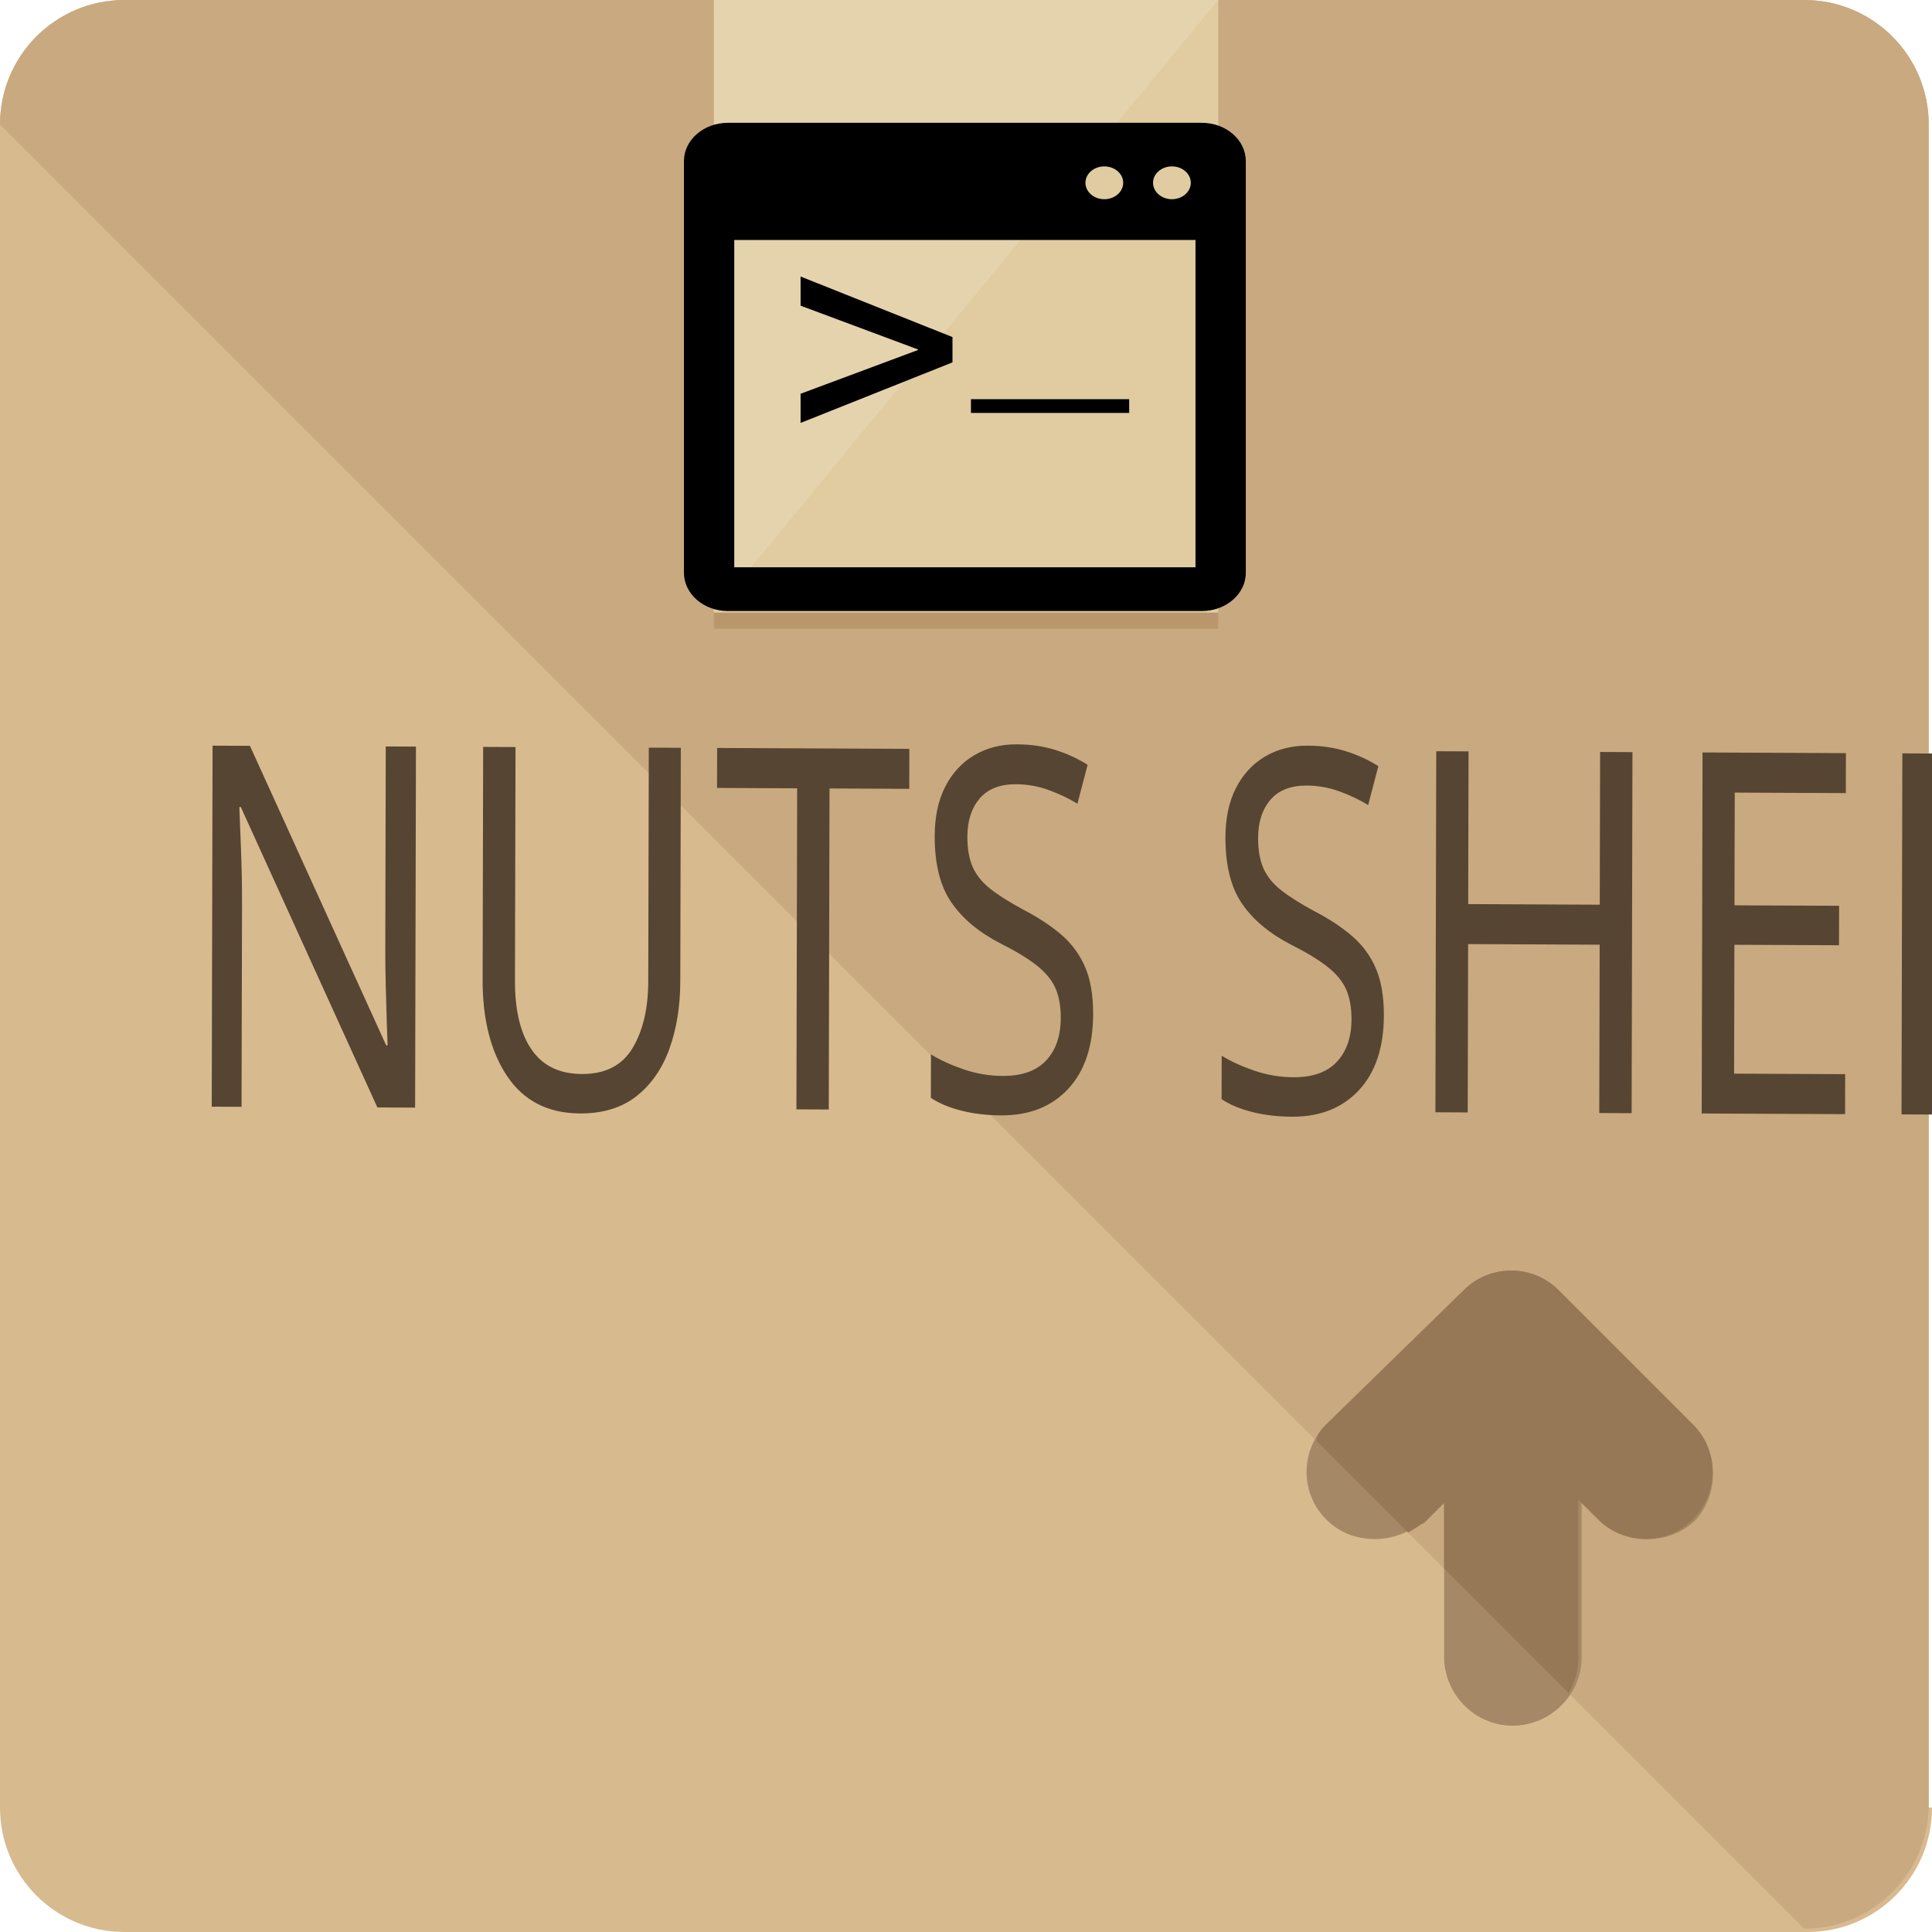
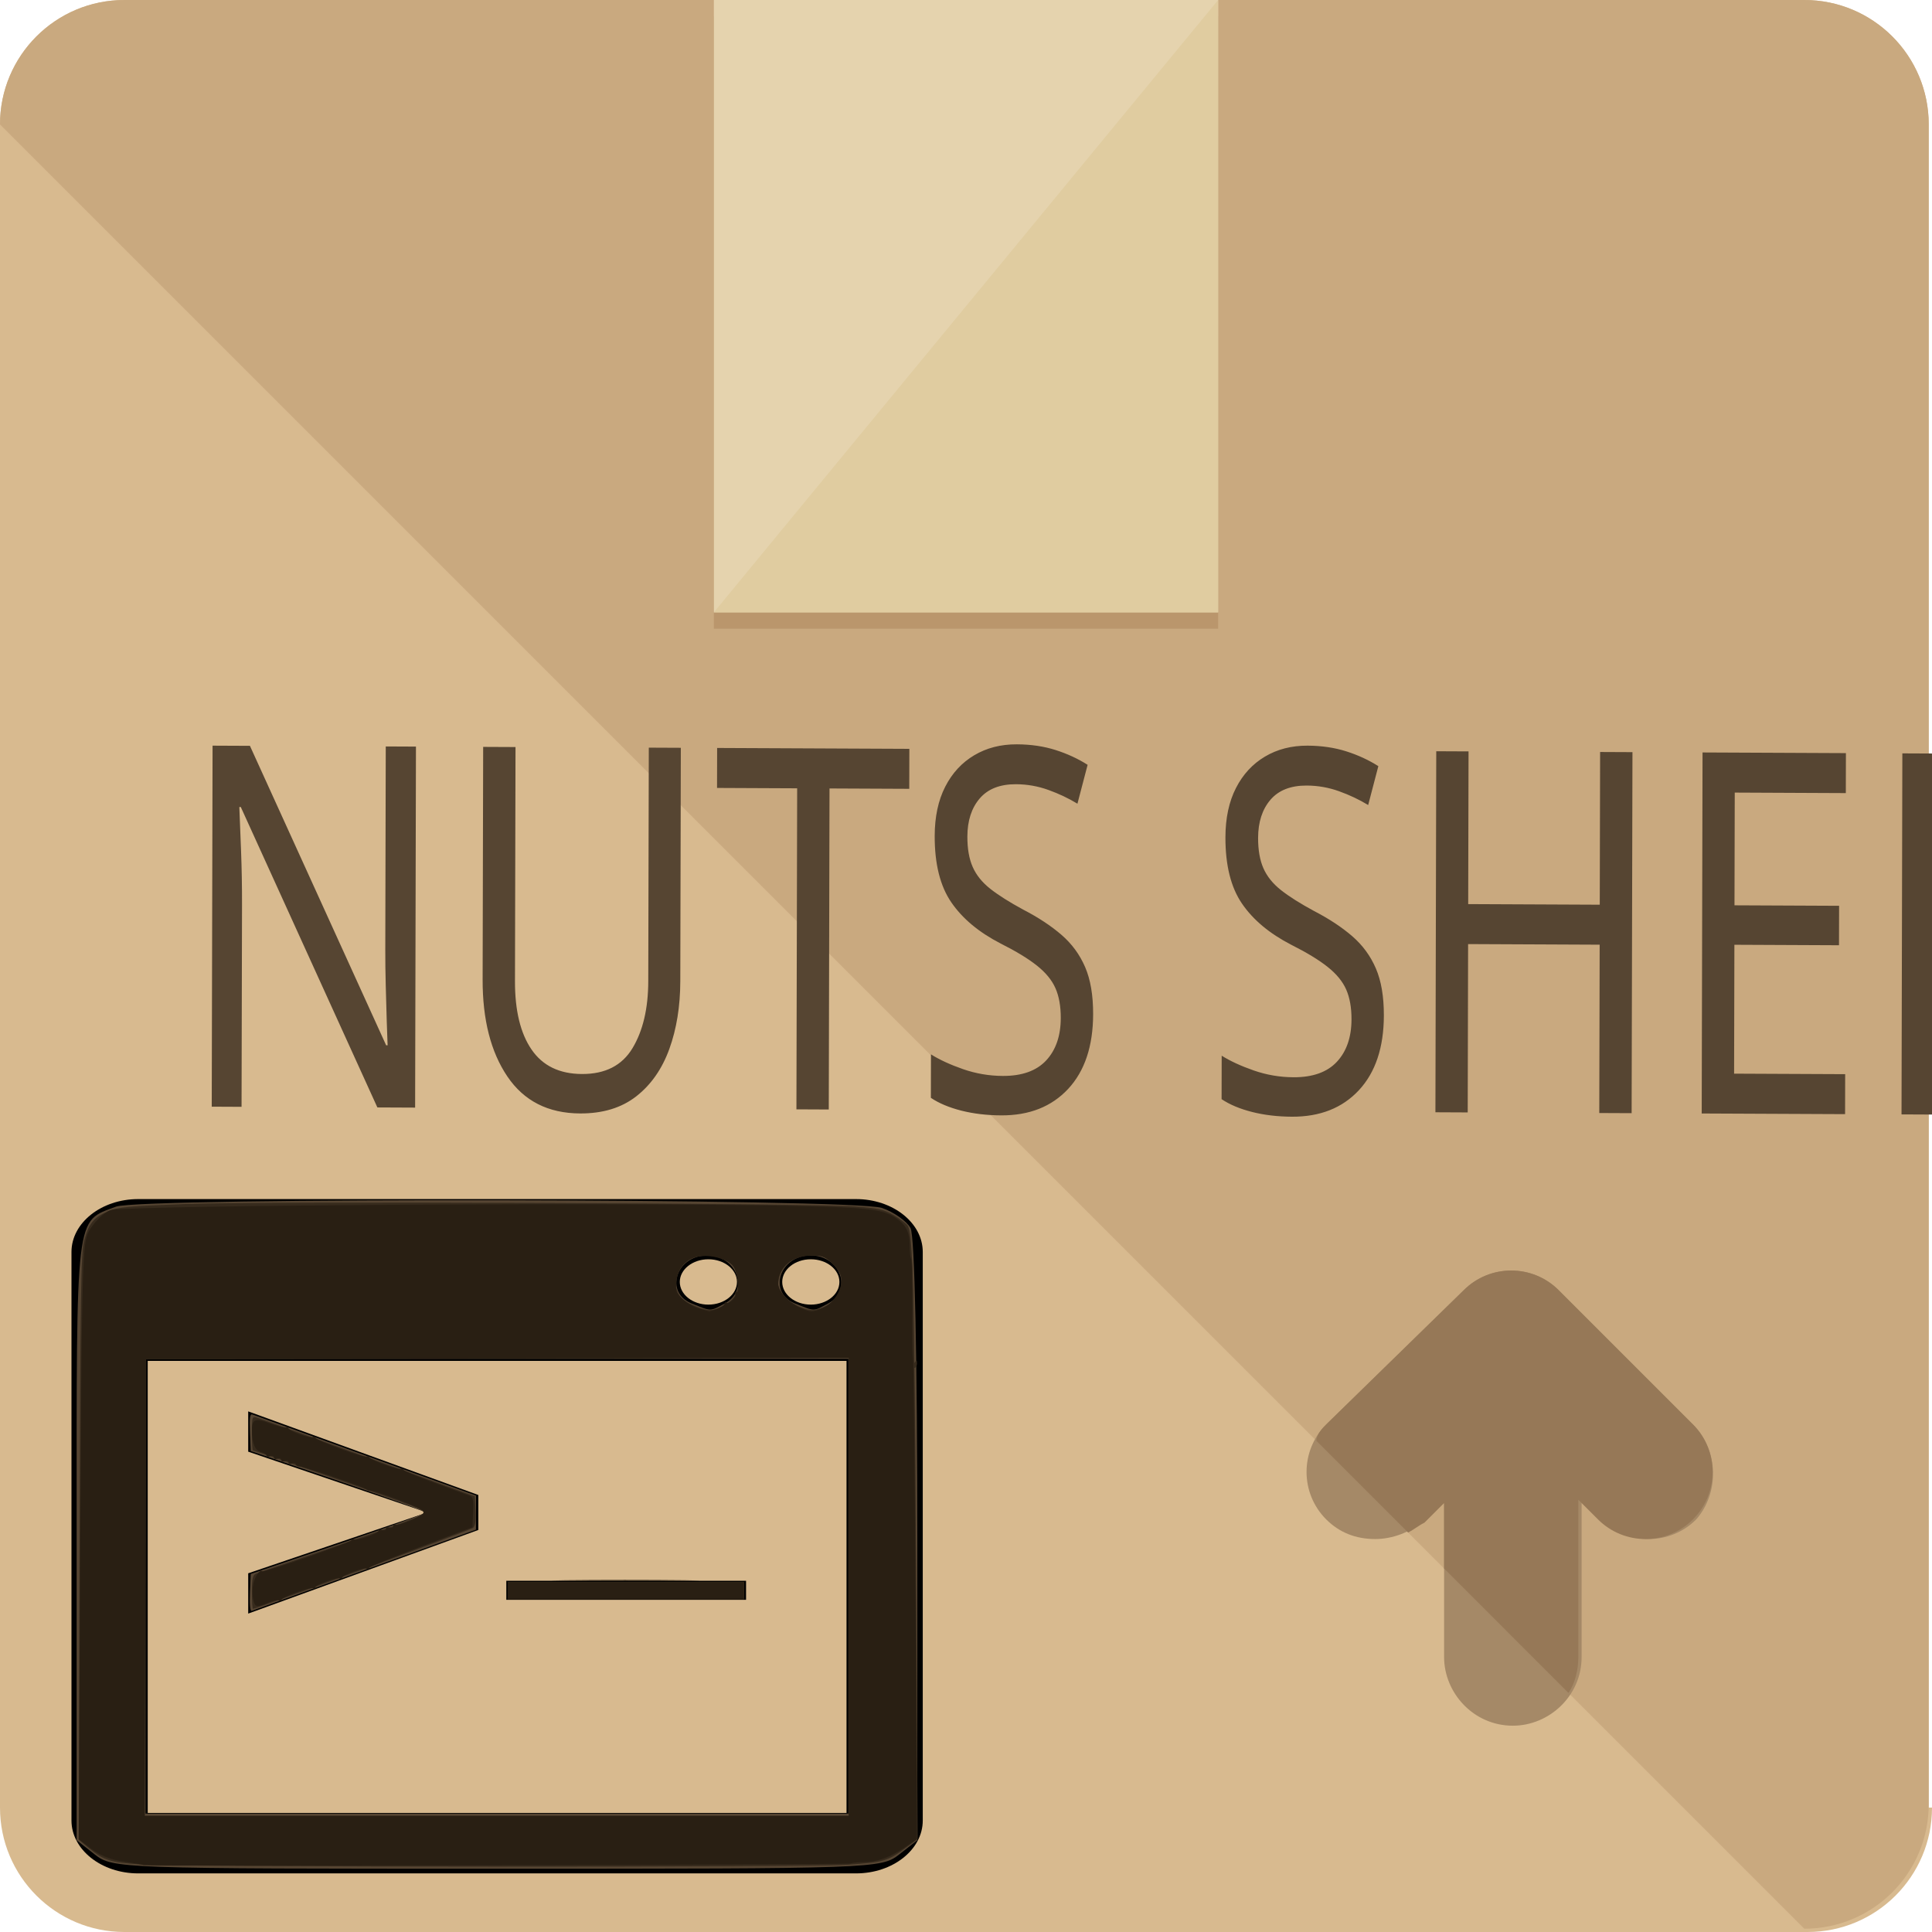
<svg xmlns="http://www.w3.org/2000/svg" version="1.1" id="Layer_1" x="0px" y="0px" viewBox="0 0 472 472" style="enable-background:new 0 0 472 472;" xml:space="preserve">
  <defs id="defs61" />
  <path style="fill:#D8BA8F;" d="M472,441.6c0,16.8-13.6,30.4-30.4,30.4H30.4C13.6,472,0,458.4,0,441.6V30.4C0,13.6,13.6,0,30.4,0  h410.4c16.8,0,30.4,13.6,30.4,30.4v411.2H472z" id="path2" />
  <path style="fill:#C9A97F;" d="M0,30.4C0,13.6,13.6,0,30.4,0h410.4c16.8,0,30.4,13.6,30.4,30.4v410.4c0,16.8-13.6,30.4-30.4,30.4" id="path4" />
  <rect x="174.4" y="4" style="fill:#BA966C;" width="123.2" height="149.6" id="rect6" />
  <rect x="174.4" style="fill:#E5D3AE;" width="123.2" height="149.6" id="rect8" />
  <polyline style="fill:#E0CCA0;" points="174.4,149.6 297.6,149.6 297.6,0 " id="polyline16" />
  <path style="fill:#A58967;" d="M413.6,348l-32.8-32.8c-6.4-6.4-16.8-6.4-23.2,0L324,348c-6.4,6.4-6.4,16.8,0,23.2  c3.2,3.2,7.2,4.8,12,4.8c4,0,8.8-1.6,12-4.8l4.8-4.8v38.4c0,8.8,7.2,16.8,16.8,16.8c8.8,0,16.8-7.2,16.8-16.8v-38.4l4.8,4.8  c6.4,6.4,16.8,6.4,23.2,0C420,364.8,420,354.4,413.6,348z" id="path24" />
  <path style="fill:#967857;" d="M380.8,315.2c-6.4-6.4-16.8-6.4-23.2,0L324,348c-0.8,0.8-2.4,2.4-2.4,4l22.4,22.4  c1.6-0.8,2.4-1.6,4-2.4l4.8-4.8v16l30.4,30.4c1.6-2.4,2.4-5.6,2.4-8.8v-38.4l4.8,4.8c6.4,6.4,16.8,6.4,23.2,0  c6.4-6.4,6.4-16.8,0-23.2L380.8,315.2z" id="path26" />
  <g id="g28">
</g>
  <g id="g30">
</g>
  <g id="g32">
</g>
  <g id="g34">
</g>
  <g id="g36">
</g>
  <g id="g38">
</g>
  <g id="g40">
</g>
  <g id="g42">
</g>
  <g id="g44">
</g>
  <g id="g46">
</g>
  <g id="g48">
</g>
  <g id="g50">
</g>
  <g id="g52">
</g>
  <g id="g54">
</g>
  <g id="g56">
</g>
  <text xml:space="preserve" style="font-style:normal;font-variant:normal;font-weight:bold;font-stretch:normal;font-size:104.143px;line-height:1.25;font-family:'Serto Batnan';-inkscape-font-specification:'Serto Batnan, Bold';font-variant-ligatures:normal;font-variant-caps:normal;font-variant-numeric:normal;font-variant-east-asian:normal;letter-spacing:0px;word-spacing:0px;fill:#564532;fill-opacity:1;stroke:none;stroke-width:1.58" x="51.987" y="227.737" id="text885" transform="matrix(0.8430579,0.0038509,-0.00273704,1.186146,0,0)">
    <tspan id="tspan883" x="51.987" y="227.737" style="font-style:normal;font-variant:normal;font-weight:normal;font-stretch:normal;font-size:104.143px;font-family:Impact;-inkscape-font-specification:'Impact, Normal';font-variant-ligatures:normal;font-variant-caps:normal;font-variant-numeric:normal;font-variant-east-asian:normal;fill:#564532;fill-opacity:1;stroke-width:1.58">NUTS SHELL</tspan>
  </text>
-   <g id="g4" transform="matrix(0.3631281,0,0,0.3158428,167.0912,29.94473)">
+   <g id="g4" transform="matrix(0.5501761,0,0,0.4361993,17.46153,292.8666)">
    <path d="M 348.386,0.175 H 29.625 C 13.292,0.175 0,13.461 0,29.795 v 318.428 c 0,16.332 13.292,29.618 29.625,29.618 H 348.39 c 16.336,0 29.626,-13.291 29.626,-29.618 V 29.795 C 378.011,13.461 364.719,0.175 348.386,0.175 Z m -20.077,33.716 c 7.01,0 12.695,5.682 12.695,12.698 0,7.015 -5.686,12.698 -12.695,12.698 -7.014,0 -12.7,-5.683 -12.7,-12.698 -10e-4,-7.016 5.686,-12.698 12.7,-12.698 z m -45.493,0 c 7.014,0 12.704,5.682 12.704,12.698 0,7.015 -5.69,12.698 -12.704,12.698 -7.004,0 -12.691,-5.683 -12.691,-12.698 0,-7.016 5.687,-12.698 12.691,-12.698 z m 61.339,310.097 H 33.855 V 90.8 H 344.161 V 343.988 Z M 180.663,185.495 78.474,232.331 v -22.562 l 78.997,-33.85 v -0.426 L 78.474,141.638 V 119.08 l 102.189,46.832 z m 118.885,39.119 H 193.09 v -10.637 h 106.458 z" id="path2-6" />
  </g>
  <g id="g6" transform="matrix(0.3631281,0,0,0.3158428,303.0156,148.6933)" />
  <g id="g8" transform="matrix(0.3631281,0,0,0.3158428,303.0156,148.6933)" />
  <g id="g10" transform="matrix(0.3631281,0,0,0.3158428,303.0156,148.6933)" />
  <g id="g12" transform="matrix(0.3631281,0,0,0.3158428,303.0156,148.6933)" />
  <g id="g14" transform="matrix(0.3631281,0,0,0.3158428,303.0156,148.6933)" />
  <g id="g16" transform="matrix(0.3631281,0,0,0.3158428,303.0156,148.6933)" />
  <g id="g18" transform="matrix(0.3631281,0,0,0.3158428,303.0156,148.6933)" />
  <g id="g20" transform="matrix(0.3631281,0,0,0.3158428,303.0156,148.6933)" />
  <g id="g22" transform="matrix(0.3631281,0,0,0.3158428,303.0156,148.6933)" />
  <g id="g24" transform="matrix(0.3631281,0,0,0.3158428,303.0156,148.6933)" />
  <g id="g26" transform="matrix(0.3631281,0,0,0.3158428,303.0156,148.6933)" />
  <g id="g28-7" transform="matrix(0.3631281,0,0,0.3158428,303.0156,148.6933)" />
  <g id="g30-5" transform="matrix(0.3631281,0,0,0.3158428,303.0156,148.6933)" />
  <g id="g32-3" transform="matrix(0.3631281,0,0,0.3158428,303.0156,148.6933)" />
  <g id="g34-5" transform="matrix(0.3631281,0,0,0.3158428,303.0156,148.6933)" />
+   <path style="fill:#564532;fill-opacity:1;stroke-width:1.683" d="m 23.156,453.057 -4.436,-3.489 v -73.832 c 0,-80.583 -0.411,-77.13 9.63,-80.947 6.044,-2.298 180.47,-2.002 187.124,0.318 2.935,1.023 6.079,3.246 6.985,4.94 1.002,1.873 1.648,31.758 1.648,76.3 v 73.221 l -4.436,3.489 c -4.367,3.435 -5.89,3.489 -98.258,3.489 -92.368,0 -93.891,-0.054 -98.258,-3.489 z M 207.273,387.522 V 331.967 H 121.414 35.556 v 55.556 55.556 h 85.859 85.859 z m -30.192,-69.083 c 6.071,-3.249 2.949,-11.725 -4.319,-11.725 -7.568,0 -10.487,9.04 -3.788,11.732 4.944,1.987 4.38,1.988 8.107,-0.007 z m 25.253,0 c 6.071,-3.249 2.949,-11.725 -4.319,-11.725 -7.568,0 -10.487,9.04 -3.788,11.732 4.944,1.987 4.38,1.988 8.107,-0.007 z" id="path4258" />
+   <path style="fill:#564532;fill-opacity:1;stroke-width:0.595" d="m 61.071,389.144 0.175,-4.62 21.314,-7.238 c 11.723,-3.981 21.317,-7.475 21.321,-7.765 0.004,-0.29 -9.588,-3.788 -21.314,-7.773 l -21.321,-7.246 -0.175,-4.607 c -0.136,-3.572 -0.002,-4.545 0.595,-4.328 0.424,0.153 12.889,4.673 27.7,10.044 l 26.93,9.764 -0.006,4.166 -0.006,4.166 -27.102,9.821 c -14.906,5.402 -27.369,9.914 -27.694,10.028 -0.368,0.129 -0.526,-1.536 -0.417,-4.412 z" id="path4297" />
+   <path style="fill:#614627;fill-opacity:1;stroke-width:0.595" d="m 124.04,388.588 v -2.083 h 28.868 28.868 v 2.083 2.083 h -28.868 -28.868 z" id="path4336" />
+   <path style="fill:#372b1d;fill-opacity:1;stroke-width:0.595" d="m 34.462,455.516 c -7.505,-0.519 -9.092,-1.012 -12.654,-3.931 l -2.573,-2.109 0.205,-71.514 c 0.18,-62.771 0.32,-71.935 1.142,-74.957 1.124,-4.133 2.301,-5.561 5.845,-7.097 2.297,-0.995 5.007,-1.247 19.047,-1.769 18.693,-0.695 152.87,-0.199 163.466,0.604 5.508,0.417 7.076,0.765 9.273,2.052 1.454,0.852 3.003,1.981 3.441,2.509 1.399,1.686 1.719,14.125 2.135,83.034 l 0.404,66.961 -3.063,2.25 c -4.248,3.121 -5.265,3.412 -14.051,4.018 -9.289,0.641 -163.266,0.596 -172.616,-0.051 z M 207.369,387.695 V 331.745 H 121.362 35.354 v 55.95 55.95 h 86.008 86.008 z m -30.011,-69.097 c 3.084,-1.865 3.986,-5.085 2.324,-8.299 -1.211,-2.342 -3.752,-3.552 -7.46,-3.552 -2.692,0 -3.311,0.246 -5.089,2.024 -1.625,1.625 -2.024,2.491 -2.024,4.398 0,3.044 1.307,4.608 5.059,6.055 3.175,1.224 4.291,1.127 7.189,-0.626 z m 24.767,0.279 c 2.288,-1.164 3.459,-3.117 3.459,-5.774 0,-1.831 -0.418,-2.726 -2.024,-4.332 -1.971,-1.971 -3.237,-2.343 -6.904,-2.028 -3.596,0.309 -6.547,3.507 -6.547,7.094 0,1.785 2.463,4.274 5.403,5.46 2.687,1.084 3.792,1.014 6.613,-0.421 z" id="path8237" />
+   <path style="fill:#372b1d;fill-opacity:1;stroke-width:0.595" d="m 34.568,455.479 c -0.386,-0.202 -2.212,-0.514 -4.057,-0.694 -3.565,-0.347 -6.162,-1.445 -9.252,-3.91 l -1.902,-1.517 0.265,-59.848 c 0.146,-32.916 0.379,-65.696 0.519,-72.844 0.237,-12.111 0.349,-13.185 1.633,-15.773 2.13,-4.292 4.78,-5.457 13.749,-6.042 8.359,-0.545 134.585,-0.739 158.032,-0.243 18.495,0.392 22.036,0.799 25.211,2.901 2.723,1.802 3.482,3.435 3.482,7.491 0,1.616 0.201,2.937 0.446,2.937 0.246,-3e-4 0.377,5.825 0.293,12.946 -0.103,8.716 0.04,12.655 0.437,12.054 0.506,-0.765 0.592,-0.744 0.6,0.149 0.005,0.573 -0.222,1.042 -0.504,1.042 -0.282,0 -0.429,0.603 -0.327,1.339 0.102,0.737 0.316,26.65 0.476,57.586 l 0.291,56.247 -2.928,2.001 c -3.703,2.53 -6.679,3.594 -10.142,3.628 -1.5,0.014 -2.864,0.162 -3.03,0.328 -0.438,0.438 -172.459,0.66 -173.293,0.224 z m 172.801,-67.786 v -55.952 l -85.859,0.151 -85.859,0.151 -0.152,55.801 -0.152,55.801 h 86.011 86.011 z m -30.504,-68.866 c 0.409,-0.549 0.744,-0.772 0.744,-0.495 0,0.277 0.529,0.025 1.176,-0.561 0.647,-0.586 1.033,-1.297 0.858,-1.58 -0.175,-0.284 -0.066,-0.516 0.242,-0.516 1.165,0 0.318,-5.35 -1.083,-6.842 -0.752,-0.8 -1.577,-1.324 -1.834,-1.166 -0.257,0.159 -0.644,0.004 -0.859,-0.344 -0.218,-0.352 -1.888,-0.58 -3.761,-0.513 -2.868,0.103 -3.657,0.395 -5.298,1.963 -2.447,2.338 -2.708,5.964 -0.602,8.354 2.673,3.032 8.691,4.014 10.416,1.699 z m 23.77,0.989 c 2.778,-1.028 4.949,-3.952 4.949,-6.662 0,-1.887 -0.403,-2.763 -2.012,-4.371 -2.005,-2.005 -3.273,-2.371 -7.422,-2.145 -1.383,0.075 -2.614,0.729 -4.018,2.133 -3.751,3.751 -2.35,8.255 3.333,10.717 2.521,1.092 3.022,1.124 5.169,0.329 z" id="path8905" />
+   <path style="fill:#372b1d;fill-opacity:1;stroke-width:0.595" d="m 61.544,388.949 c 0,-3.355 0.19,-4.177 1.042,-4.51 0.573,-0.224 7.243,-2.525 14.823,-5.113 18.307,-6.251 25.382,-8.831 26.052,-9.501 0.342,-0.342 -0.34,-0.932 -1.783,-1.542 -2.268,-0.958 -39.418,-13.92 -39.895,-13.92 -0.131,0 -0.238,-1.893 -0.238,-4.207 0,-4.075 0.041,-4.193 1.322,-3.787 0.727,0.231 12.981,4.646 27.231,9.811 l 25.909,9.391 0.175,3.527 c 0.118,2.372 -0.081,3.74 -0.608,4.176 -0.645,0.535 -52.964,19.777 -53.775,19.777 -0.14,0 -0.254,-1.846 -0.254,-4.103 z" id="path8944" />
+   <path style="fill:#291f13;fill-opacity:1;stroke-width:0.595" d="m 124.04,388.588 v -2.083 h 28.868 28.868 v 2.083 2.083 h -28.868 -28.868 z" id="path8983" />
+   <path style="fill:#291f13;fill-opacity:1;stroke-width:0.595" d="m 35.07,455.661 c -0.102,-0.102 -1.97,-0.438 -4.151,-0.746 -4.222,-0.598 -6.564,-1.579 -9.716,-4.069 l -1.957,-1.547 0.323,-64.282 c 0.363,-72.178 0.544,-80.412 1.843,-83.553 1.012,-2.448 4.249,-5.649 5.955,-5.888 8.282,-1.163 126.302,-1.846 166.77,-0.966 17.888,0.389 21.473,0.811 24.63,2.9 2.655,1.757 3.482,3.442 3.482,7.094 0,1.397 0.155,2.695 0.344,2.885 0.189,0.189 0.314,5.671 0.276,12.181 -0.037,6.51 0.046,11.957 0.186,12.105 0.14,0.148 0.416,26.652 0.614,58.897 l 0.36,58.628 -2.905,1.981 c -3.684,2.512 -6.776,3.614 -10.233,3.647 -1.5,0.014 -2.864,0.162 -3.03,0.328 -0.319,0.319 -172.474,0.724 -172.791,0.406 z m 172.299,-67.969 v -55.952 l -85.859,0.151 -85.859,0.151 -0.152,55.801 -0.152,55.801 h 86.011 86.011 z m -32.23,-67.91 c 1.031,-0.359 1.874,-0.94 1.874,-1.29 0,-0.35 0.179,-0.457 0.398,-0.238 0.535,0.535 2.636,-1.41 2.231,-2.065 -0.175,-0.284 -0.043,-0.516 0.294,-0.516 0.699,0 0.239,-4.451 -0.631,-6.102 -0.812,-1.541 -4.547,-2.888 -7.573,-2.731 -3.625,0.188 -6.118,2.584 -6.482,6.232 -0.231,2.312 -0.051,2.802 1.585,4.33 1.015,0.948 2.849,1.99 4.077,2.316 1.228,0.326 2.259,0.621 2.292,0.654 0.033,0.034 0.903,-0.233 1.934,-0.592 z m 25.849,-0.223 c 2.468,-1.031 4.596,-4.162 4.596,-6.763 0,-1.318 -0.601,-2.445 -2.103,-3.947 -1.825,-1.825 -2.482,-2.103 -4.968,-2.103 -4.988,0 -8.405,2.773 -8.405,6.821 0,1.849 2.626,4.733 5.411,5.942 2.566,1.114 2.918,1.117 5.469,0.051 z" id="path9096" />
+   <path style="fill:#291f13;fill-opacity:1;stroke-width:0.595" d="m 61.841,390.671 c -0.216,-0.982 -0.204,-2.641 0.025,-3.686 0.415,-1.891 1.66,-3.656 2.199,-3.117 0.389,0.389 21.536,-6.981 21.784,-7.592 0.11,-0.271 0.411,-0.362 0.67,-0.202 0.656,0.405 5.976,-1.469 5.976,-2.106 0,-0.286 0.402,-0.366 0.893,-0.178 0.491,0.188 0.893,0.054 0.893,-0.298 0,-0.352 0.402,-0.486 0.893,-0.298 0.491,0.188 0.893,0.03 0.893,-0.351 0,-0.382 0.25,-0.54 0.555,-0.351 0.305,0.189 2.079,-0.331 3.942,-1.155 2.677,-1.184 3.249,-1.664 2.729,-2.29 -0.61,-0.734 -11.545,-4.863 -12.881,-4.863 -0.327,0 -0.729,-0.149 -0.893,-0.332 -0.478,-0.533 -15.074,-5.534 -16.219,-5.556 -0.573,-0.011 -1.042,-0.26 -1.042,-0.552 0,-0.292 -0.402,-0.377 -0.893,-0.189 -0.491,0.188 -0.893,0.054 -0.893,-0.298 0,-0.352 -0.402,-0.486 -0.893,-0.298 -0.491,0.188 -0.893,0.054 -0.893,-0.298 0,-0.352 -0.402,-0.486 -0.893,-0.298 -0.491,0.188 -0.893,0.054 -0.893,-0.298 0,-0.352 -0.402,-0.486 -0.893,-0.298 -0.491,0.188 -0.893,0.112 -0.893,-0.169 0,-0.282 -0.635,-0.671 -1.412,-0.866 -1.401,-0.352 -2.172,-2.274 -2.15,-5.355 0.02,-2.714 0.775,-2.99 4.428,-1.624 1.864,0.697 3.636,1.114 3.94,0.927 0.303,-0.187 0.551,-0.082 0.551,0.234 0,0.675 5.287,2.585 5.976,2.16 0.259,-0.16 0.56,-0.06 0.67,0.221 0.269,0.69 11.819,4.915 12.42,4.544 0.261,-0.161 0.565,-0.08 0.675,0.18 0.287,0.68 7.06,3.165 7.644,2.805 0.269,-0.166 0.579,-0.065 0.689,0.224 0.11,0.29 3.548,1.742 7.64,3.227 4.092,1.485 7.921,2.89 8.508,3.122 0.894,0.353 1.04,1.015 0.893,4.068 l -0.175,3.646 -12.499,4.706 c -6.875,2.588 -12.589,4.934 -12.699,5.212 -0.11,0.278 -0.416,0.372 -0.68,0.209 -0.642,-0.397 -5.966,1.6 -5.966,2.238 0,0.276 -0.239,0.354 -0.531,0.174 -0.678,-0.419 -6.016,1.539 -6.016,2.207 0,0.276 -0.243,0.352 -0.54,0.168 -0.62,-0.383 -7.394,2.058 -7.695,2.773 -0.11,0.261 -0.416,0.34 -0.681,0.176 -0.265,-0.164 -1.438,0.103 -2.608,0.592 -2.916,1.218 -3.205,1.147 -3.654,-0.897 z" id="path9135" />
+   <path style="fill:#291f13;fill-opacity:1;stroke-width:0.595" d="m 138.135,386.059 c 7.916,-0.094 21.04,-0.094 29.165,-2.1e-4 8.125,0.094 1.648,0.17 -14.392,0.17 -16.041,1.1e-4 -22.689,-0.076 -14.773,-0.17 z" id="path9174" />
</svg>
